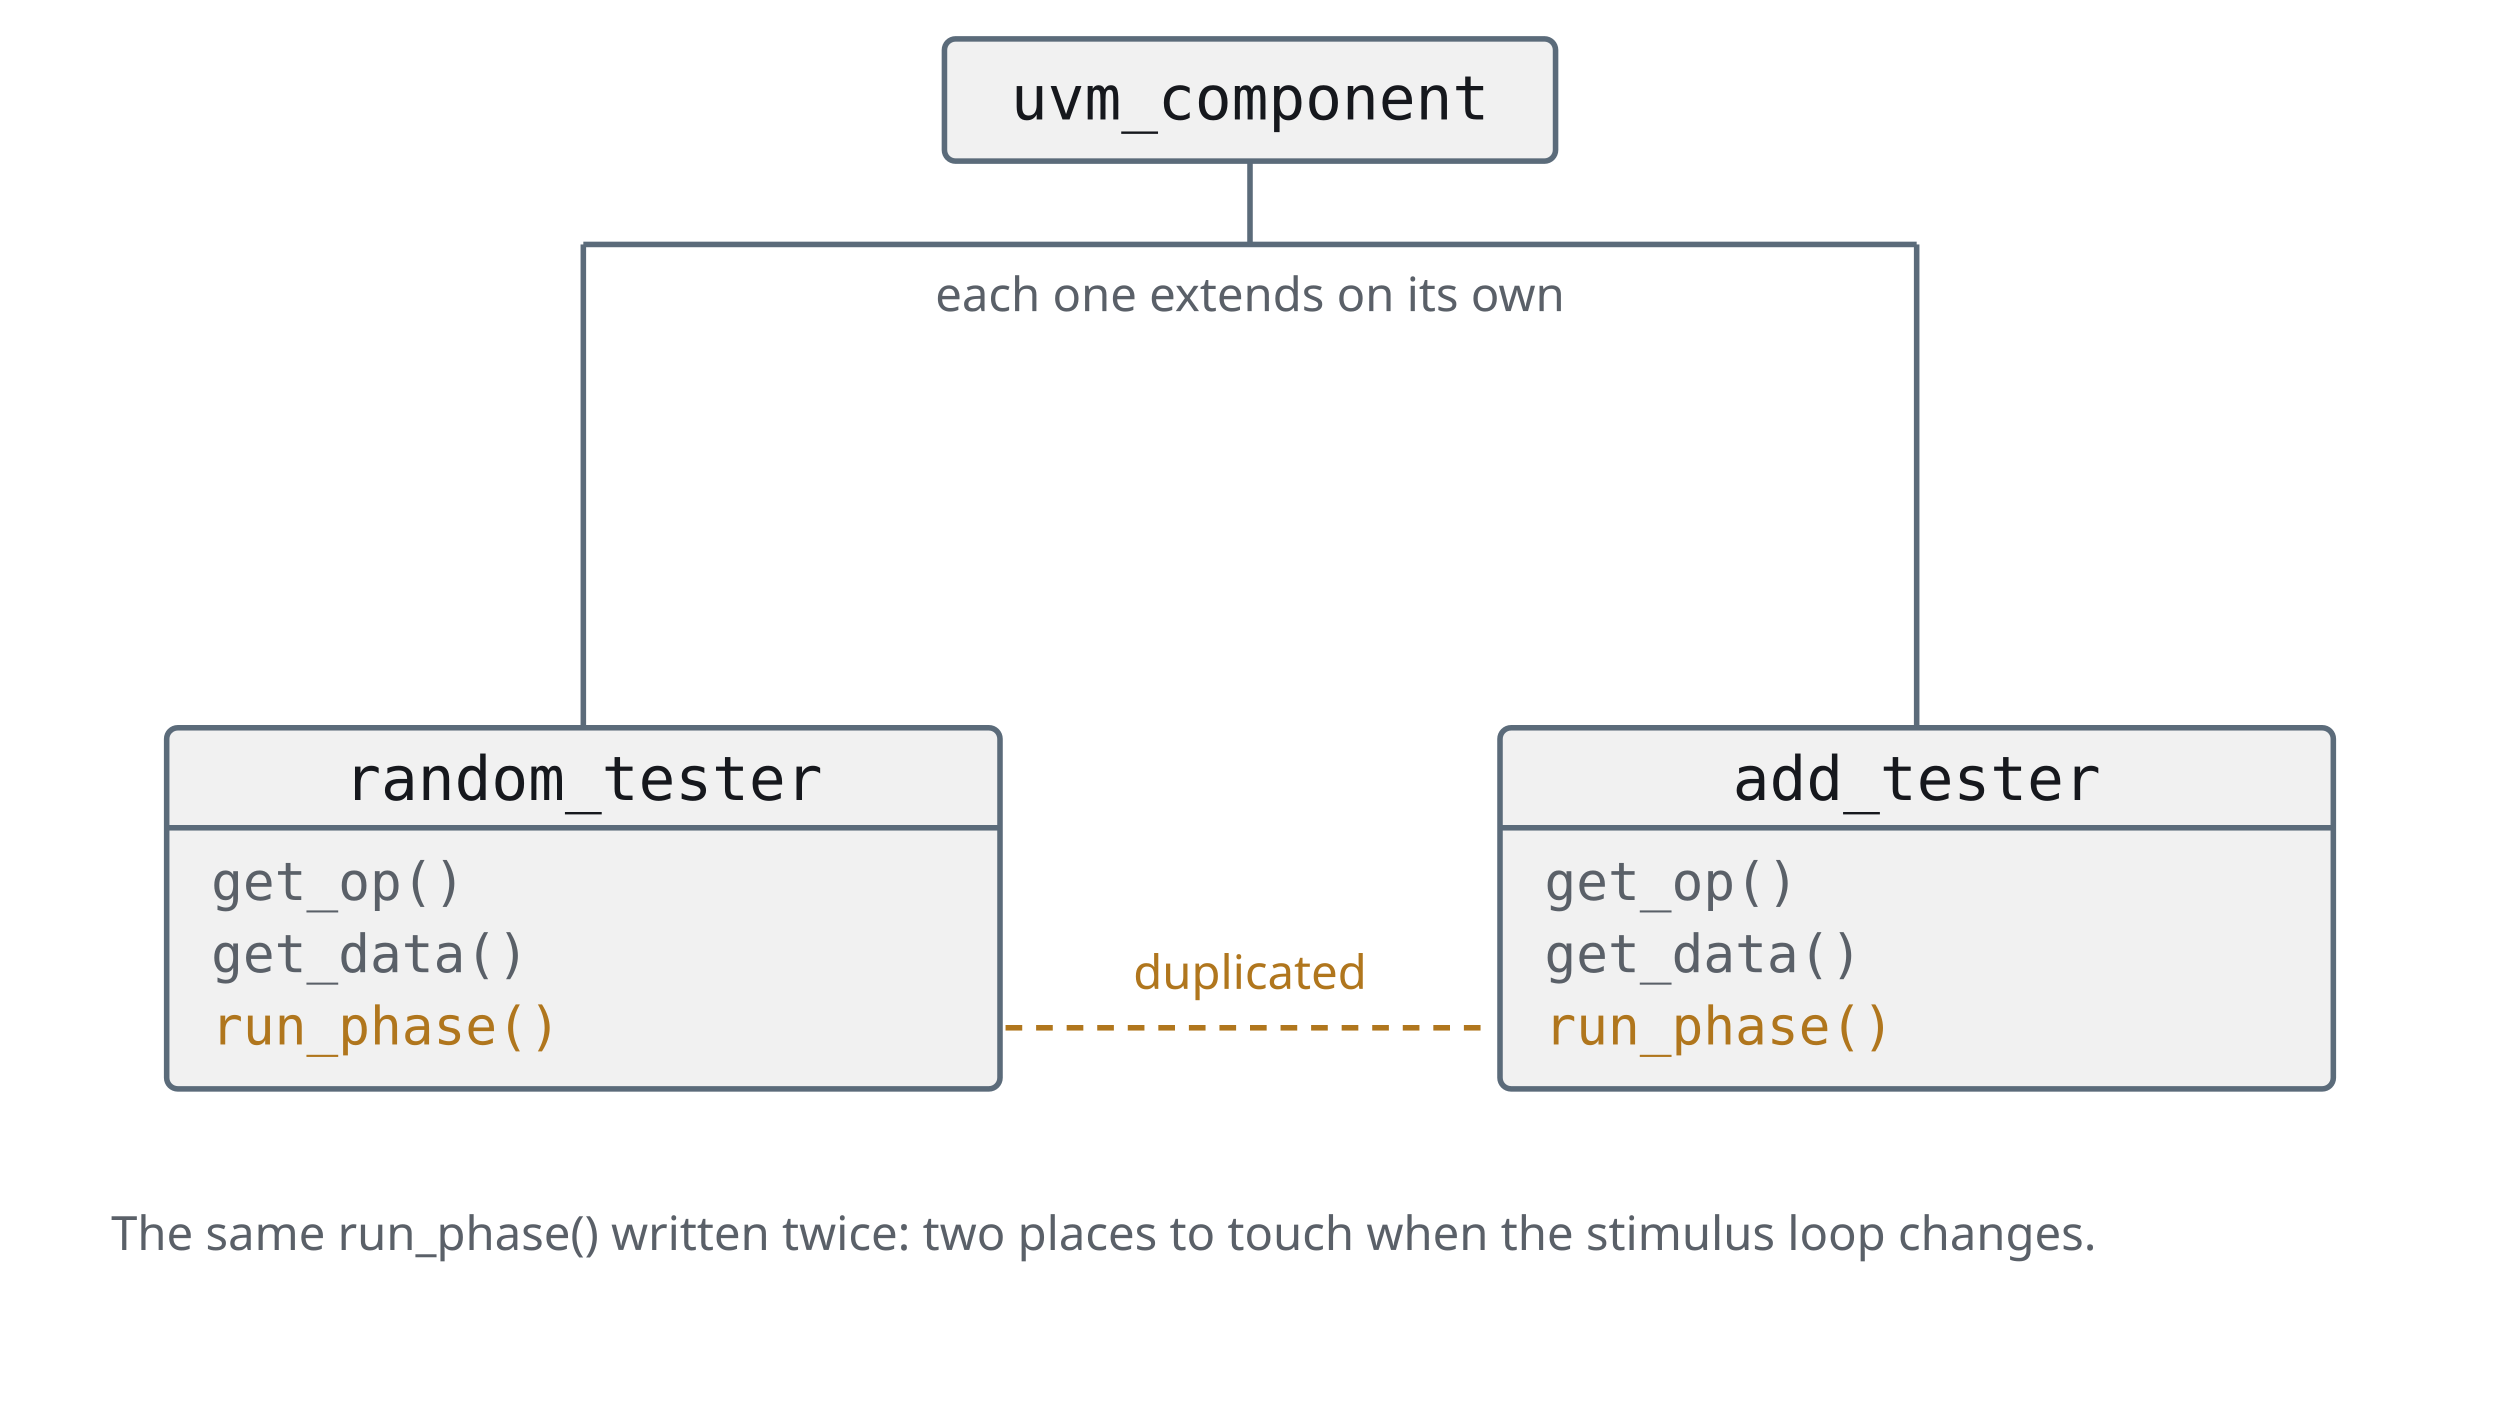
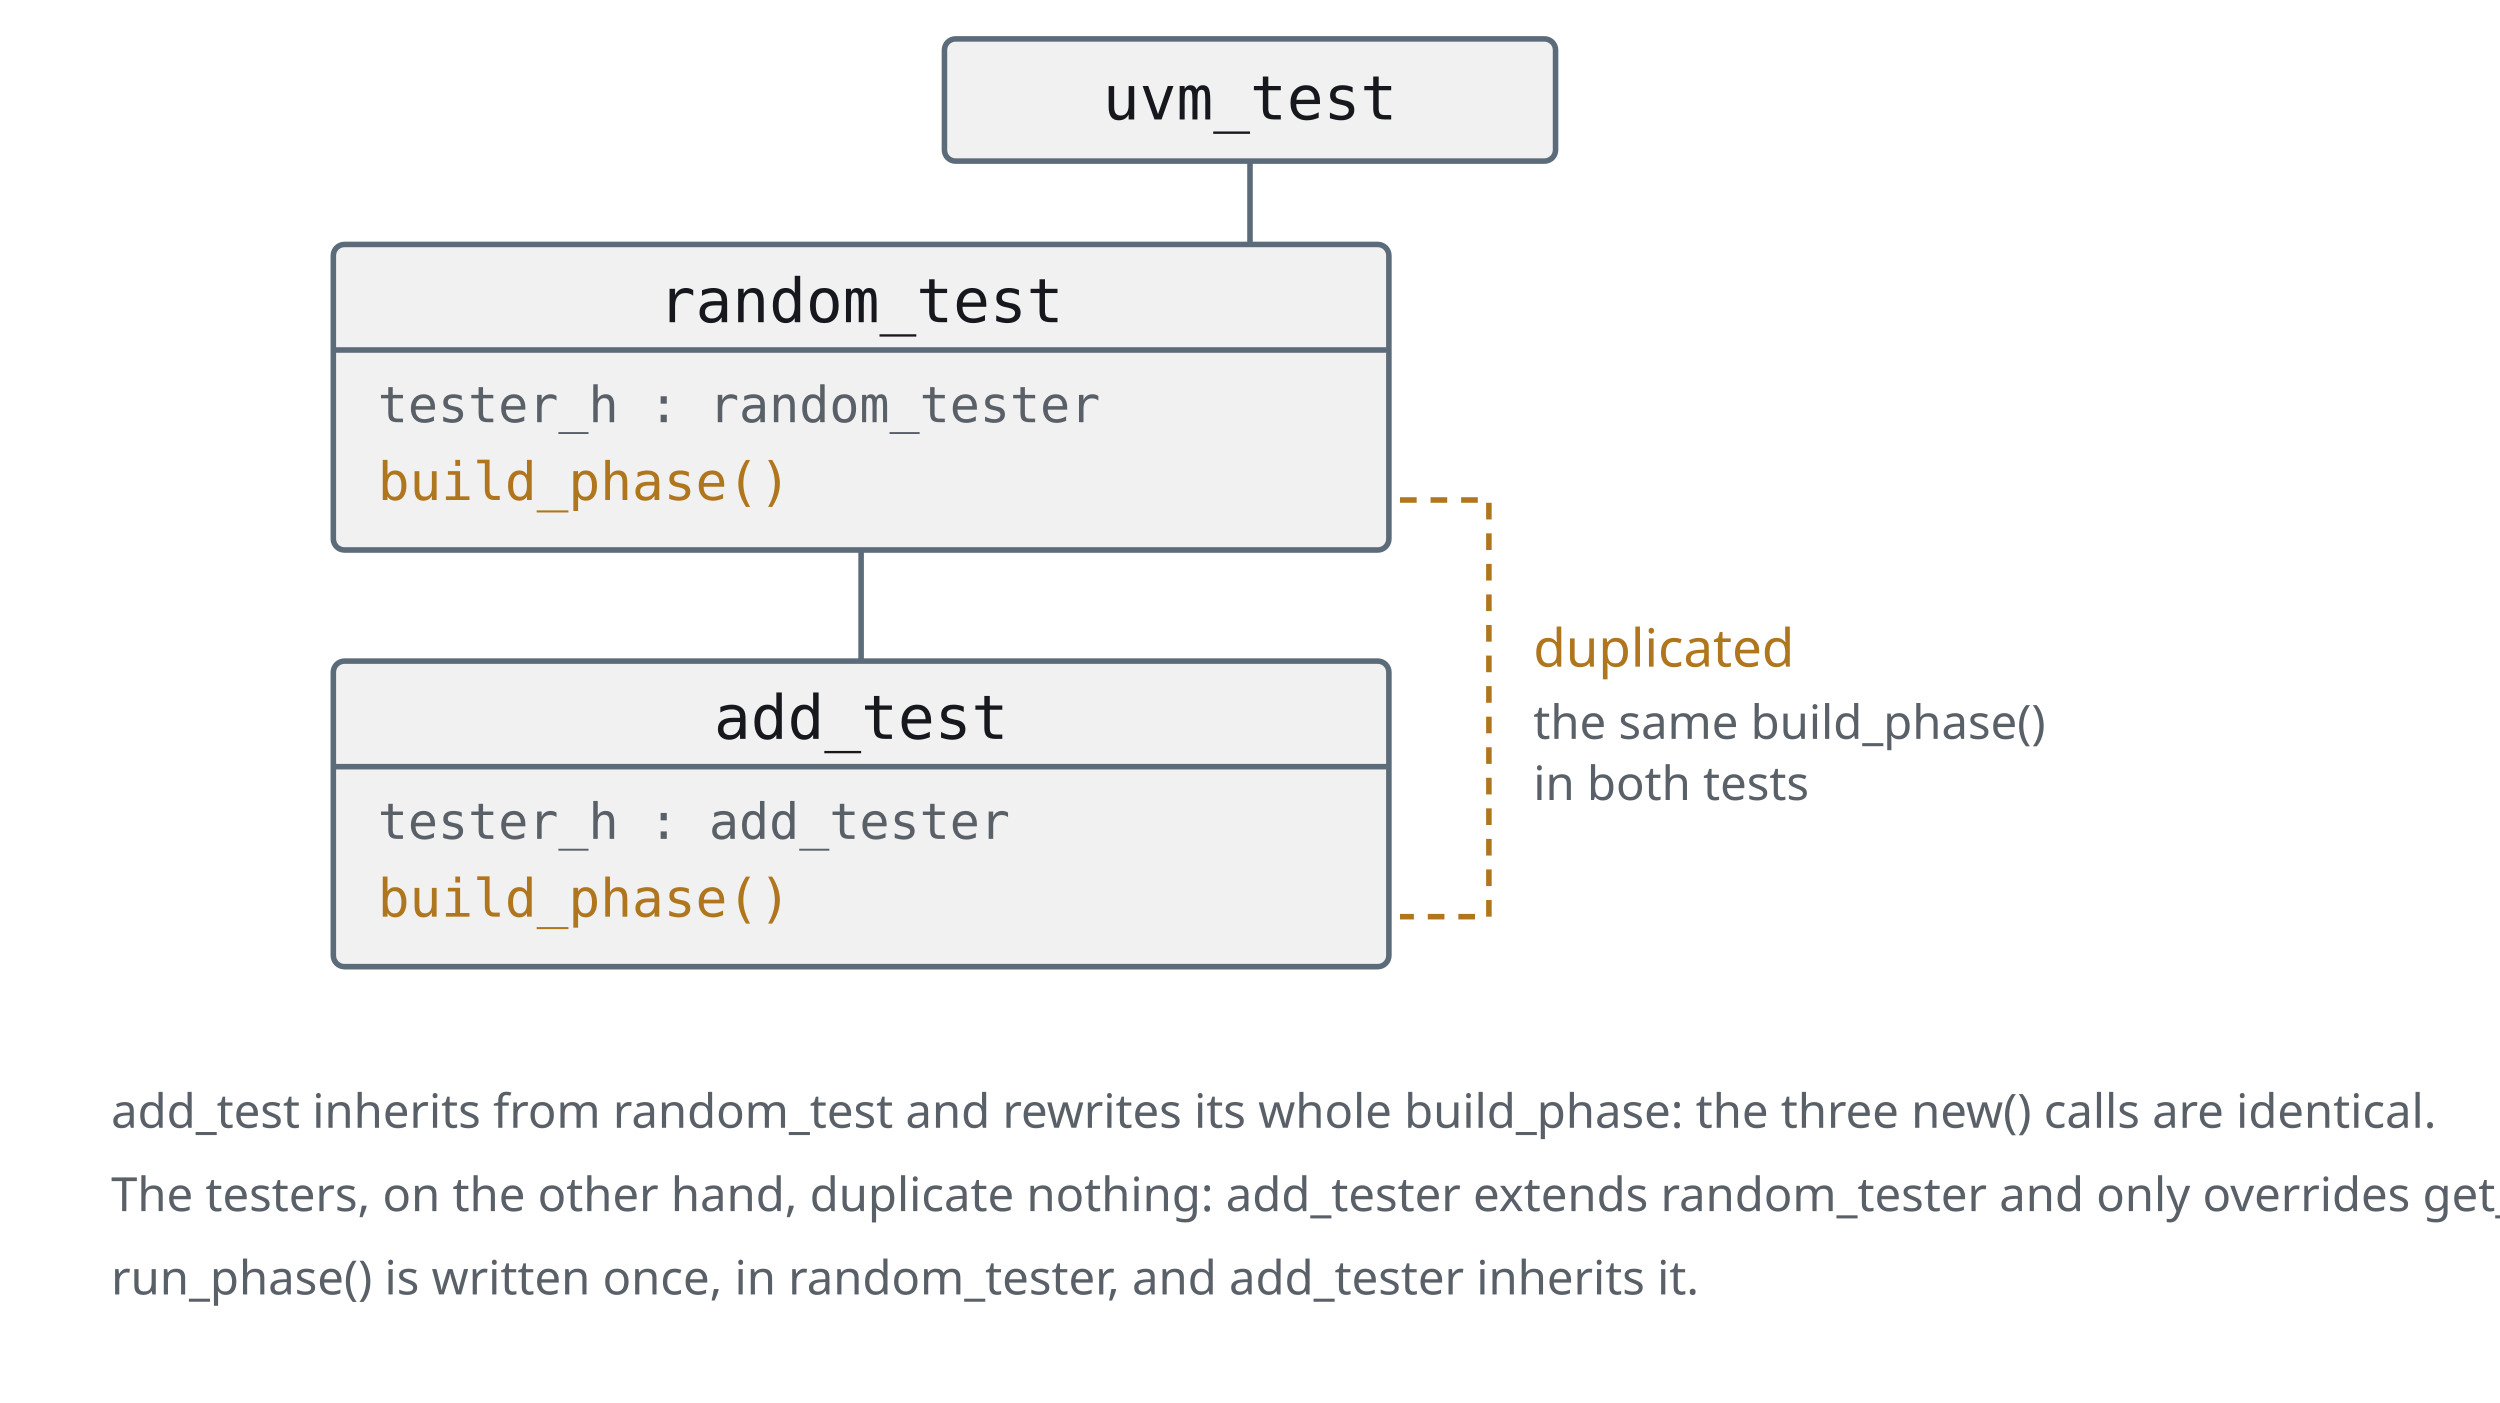
<svg xmlns="http://www.w3.org/2000/svg" viewBox="0 0 900 505" font-family="IBM Plex Sans, system-ui, sans-serif">
  <rect x="340" y="14" width="220" height="44" rx="4" fill="#16181d" fill-opacity="0.06" stroke="#5b6b7a" stroke-width="2" />
-   <text x="450" y="43" text-anchor="middle" fill="#16181d" font-size="22" font-family="IBM Plex Mono, ui-monospace, monospace">uvm_component</text>
+   <text x="450" y="43" text-anchor="middle" fill="#16181d" font-size="22" font-family="IBM Plex Mono, ui-monospace, monospace">uvm_test</text>
  <g fill="none" stroke="#5b6b7a" stroke-width="2">
-     <path d="M450,58 V88 M210,88 H690 M210,88 V262 M690,88 V262" />
+     <path d="M450,58 V88" />
+     <path d="M310,198 V238" />
  </g>
-   <text x="450" y="112" text-anchor="middle" fill="#5a6068" font-size="17">each one extends on its own</text>
-   <rect x="60" y="262" width="300" height="130" rx="4" fill="#16181d" fill-opacity="0.06" stroke="#5b6b7a" stroke-width="2" />
-   <text x="210" y="288" text-anchor="middle" fill="#16181d" font-size="22" font-family="IBM Plex Mono, ui-monospace, monospace">random_tester</text>
-   <path d="M60,298 H360" stroke="#5b6b7a" stroke-width="2" />
-   <text x="76" y="324" fill="#5a6068" font-size="19" font-family="IBM Plex Mono, ui-monospace, monospace">get_op()</text>
-   <text x="76" y="350" fill="#5a6068" font-size="19" font-family="IBM Plex Mono, ui-monospace, monospace">get_data()</text>
-   <text x="76" y="376" fill="#b0761d" font-size="19" font-family="IBM Plex Mono, ui-monospace, monospace">run_phase()</text>
-   <rect x="540" y="262" width="300" height="130" rx="4" fill="#16181d" fill-opacity="0.06" stroke="#5b6b7a" stroke-width="2" />
-   <text x="690" y="288" text-anchor="middle" fill="#16181d" font-size="22" font-family="IBM Plex Mono, ui-monospace, monospace">add_tester</text>
-   <path d="M540,298 H840" stroke="#5b6b7a" stroke-width="2" />
-   <text x="556" y="324" fill="#5a6068" font-size="19" font-family="IBM Plex Mono, ui-monospace, monospace">get_op()</text>
-   <text x="556" y="350" fill="#5a6068" font-size="19" font-family="IBM Plex Mono, ui-monospace, monospace">get_data()</text>
-   <text x="556" y="376" fill="#b0761d" font-size="19" font-family="IBM Plex Mono, ui-monospace, monospace">run_phase()</text>
-   <path d="M362,370 H538" fill="none" stroke="#b0761d" stroke-width="2" stroke-dasharray="6 5" />
-   <text x="450" y="356" text-anchor="middle" fill="#b0761d" font-size="17">duplicated</text>
-   <text x="40" y="450" fill="#5a6068" font-size="17">The same run_phase() written twice: two places to touch when the stimulus loop changes.</text>
+   <rect x="120" y="88" width="380" height="110" rx="4" fill="#16181d" fill-opacity="0.06" stroke="#5b6b7a" stroke-width="2" />
+   <text x="310" y="116" text-anchor="middle" fill="#16181d" font-size="22" font-family="IBM Plex Mono, ui-monospace, monospace">random_test</text>
+   <path d="M120,126 H500" stroke="#5b6b7a" stroke-width="2" />
+   <text x="136" y="152" fill="#5a6068" font-size="18" font-family="IBM Plex Mono, ui-monospace, monospace">tester_h : random_tester</text>
+   <text x="136" y="180" fill="#b0761d" font-size="19" font-family="IBM Plex Mono, ui-monospace, monospace">build_phase()</text>
+   <rect x="120" y="238" width="380" height="110" rx="4" fill="#16181d" fill-opacity="0.06" stroke="#5b6b7a" stroke-width="2" />
+   <text x="310" y="266" text-anchor="middle" fill="#16181d" font-size="22" font-family="IBM Plex Mono, ui-monospace, monospace">add_test</text>
+   <path d="M120,276 H500" stroke="#5b6b7a" stroke-width="2" />
+   <text x="136" y="302" fill="#5a6068" font-size="18" font-family="IBM Plex Mono, ui-monospace, monospace">tester_h : add_tester</text>
+   <text x="136" y="330" fill="#b0761d" font-size="19" font-family="IBM Plex Mono, ui-monospace, monospace">build_phase()</text>
+   <path d="M504,180 H536 V330 H504" fill="none" stroke="#b0761d" stroke-width="2" stroke-dasharray="6 5" />
+   <text x="552" y="240" fill="#b0761d" font-size="19">duplicated</text>
+   <text x="552" y="266" fill="#5a6068" font-size="17">the same build_phase()</text>
+   <text x="552" y="288" fill="#5a6068" font-size="17">in both tests</text>
+   <text x="40" y="406" fill="#5a6068" font-size="17">add_test inherits from random_test and rewrites its whole build_phase: the three new() calls are identical.</text>
+   <text x="40" y="436" fill="#5a6068" font-size="17">The testers, on the other hand, duplicate nothing: add_tester extends random_tester and only overrides get_op().</text>
+   <text x="40" y="466" fill="#5a6068" font-size="17">run_phase() is written once, in random_tester, and add_tester inherits it.</text>
</svg>
